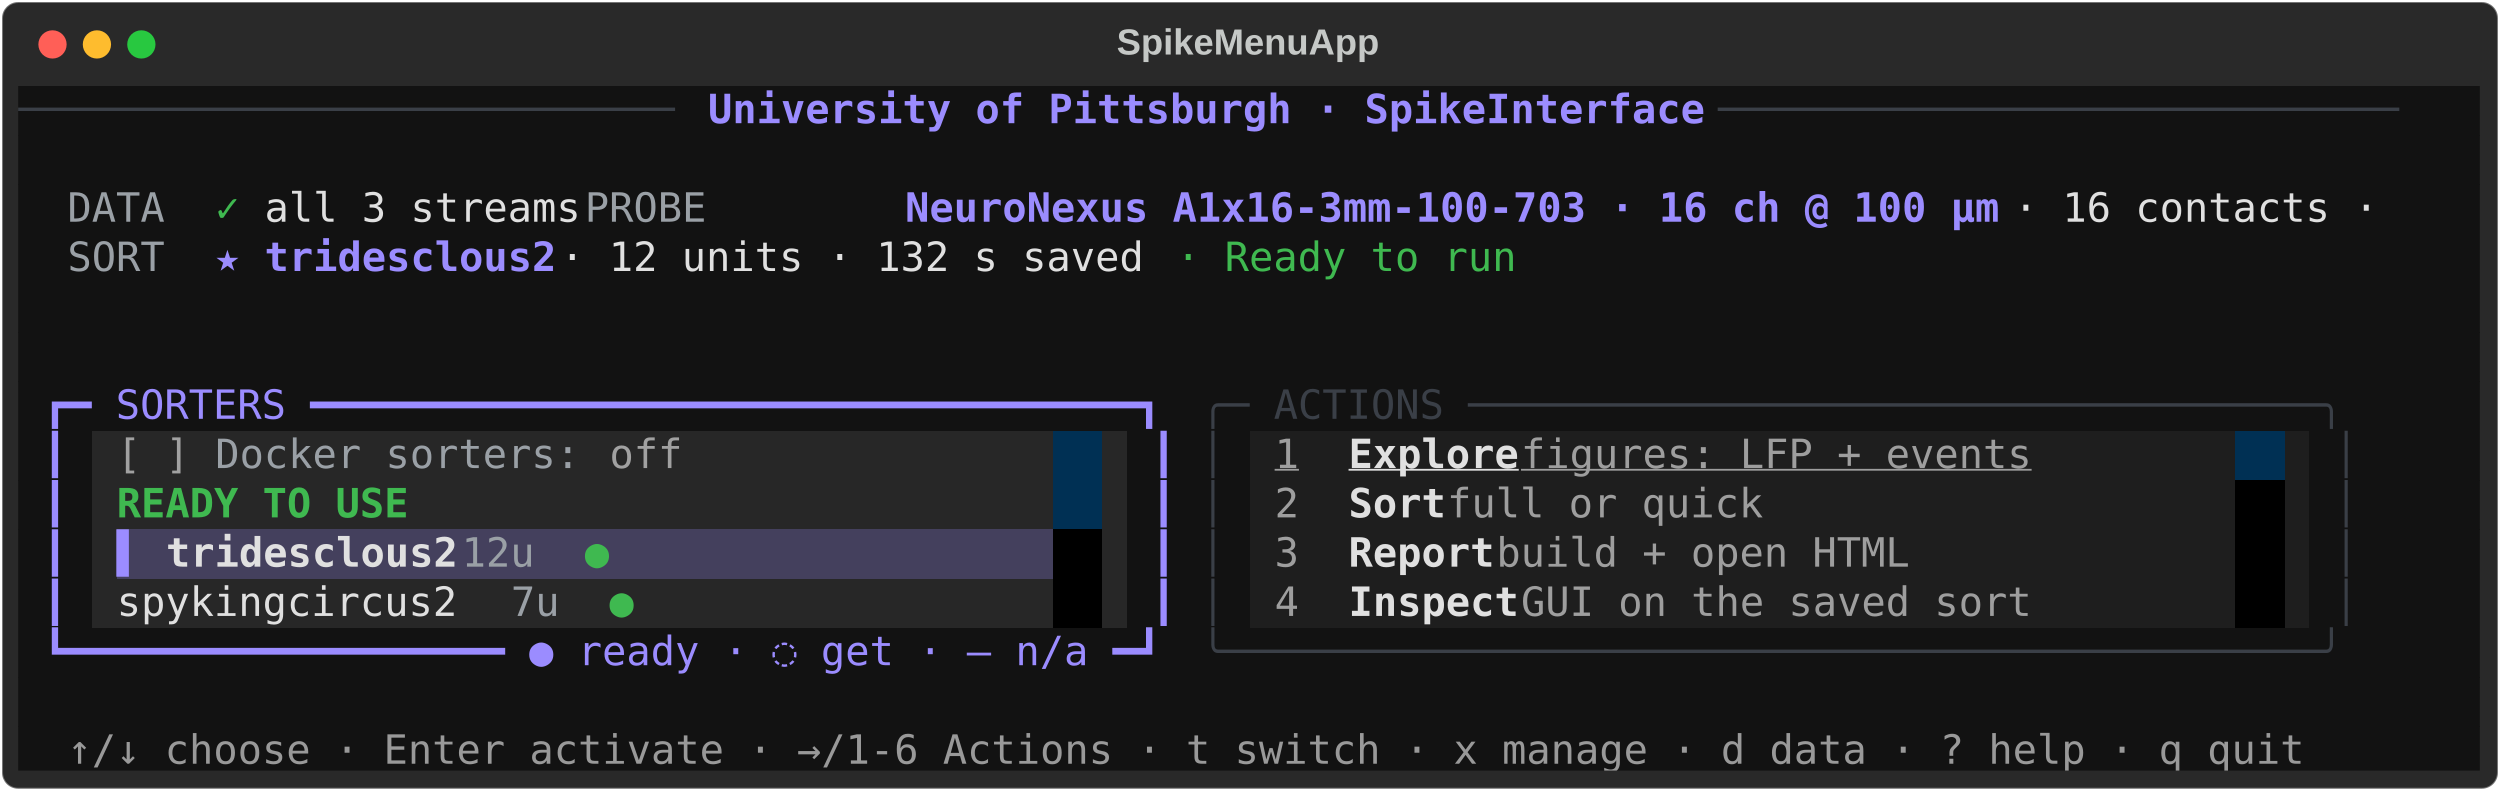
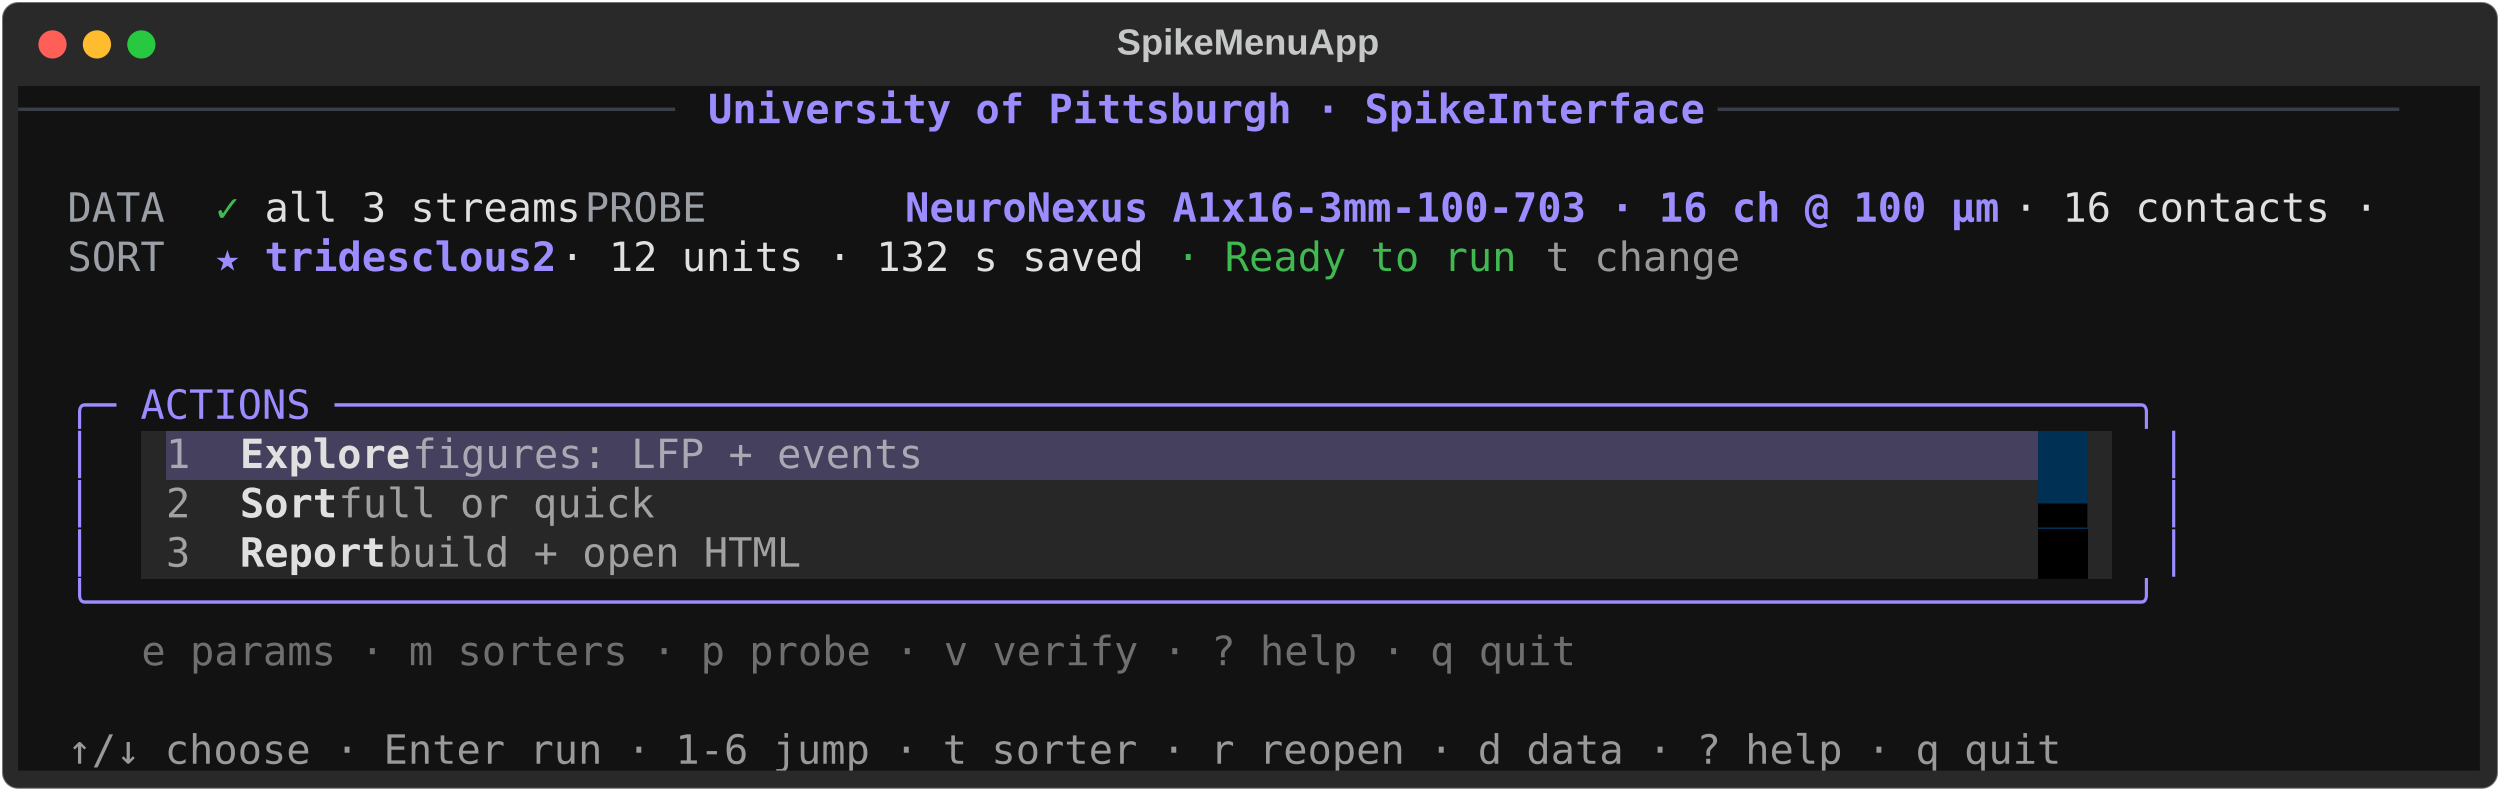
<svg xmlns="http://www.w3.org/2000/svg" class="rich-terminal" viewBox="0 0 1238 391.6">
  <style>

    @font-face {
        font-family: "Fira Code";
        src: local("FiraCode-Regular"),
                url("https://cdnjs.cloudflare.com/ajax/libs/firacode/6.2.0/woff2/FiraCode-Regular.woff2") format("woff2"),
                url("https://cdnjs.cloudflare.com/ajax/libs/firacode/6.2.0/woff/FiraCode-Regular.woff") format("woff");
        font-style: normal;
        font-weight: 400;
    }
    @font-face {
        font-family: "Fira Code";
        src: local("FiraCode-Bold"),
                url("https://cdnjs.cloudflare.com/ajax/libs/firacode/6.2.0/woff2/FiraCode-Bold.woff2") format("woff2"),
                url("https://cdnjs.cloudflare.com/ajax/libs/firacode/6.2.0/woff/FiraCode-Bold.woff") format("woff");
        font-style: bold;
        font-weight: 700;
    }

-     .terminal-794758806-matrix {
+     .terminal-117981023-matrix {
        font-family: Fira Code, monospace;
        font-size: 20px;
        line-height: 24.4px;
        font-variant-east-asian: full-width;
    }

-     .terminal-794758806-title {
+     .terminal-117981023-title {
        font-size: 18px;
        font-weight: bold;
        font-family: arial;
    }

-     .terminal-794758806-r1 { fill: #3a3f47 }
- .terminal-794758806-r2 { fill: #9b8cff;font-weight: bold }
- .terminal-794758806-r3 { fill: #e0e0e0 }
- .terminal-794758806-r4 { fill: #c5c8c6 }
- .terminal-794758806-r5 { fill: #9aa0a6 }
- .terminal-794758806-r6 { fill: #3fb950 }
- .terminal-794758806-r7 { fill: #9b8cff }
- .terminal-794758806-r8 { fill: #a1a1a1 }
- .terminal-794758806-r9 { fill: #272727 }
- .terminal-794758806-r10 { fill: #9e9e9e;text-decoration: underline; }
- .terminal-794758806-r11 { fill: #e0e0e0;font-weight: bold;text-decoration: underline; }
- .terminal-794758806-r12 { fill: #e0e0e0;text-decoration: underline; }
- .terminal-794758806-r13 { fill: #1e1e1e }
- .terminal-794758806-r14 { fill: #3fb950;font-weight: bold }
- .terminal-794758806-r15 { fill: #797979 }
- .terminal-794758806-r16 { fill: #9e9e9e }
- .terminal-794758806-r17 { fill: #e0e0e0;font-weight: bold }
- .terminal-794758806-r18 { fill: #999999 }
+     .terminal-117981023-r1 { fill: #3a3f47 }
+ .terminal-117981023-r2 { fill: #9b8cff;font-weight: bold }
+ .terminal-117981023-r3 { fill: #e0e0e0 }
+ .terminal-117981023-r4 { fill: #c5c8c6 }
+ .terminal-117981023-r5 { fill: #9aa0a6 }
+ .terminal-117981023-r6 { fill: #3fb950 }
+ .terminal-117981023-r7 { fill: #999999 }
+ .terminal-117981023-r8 { fill: #9b8cff }
+ .terminal-117981023-r9 { fill: #aaa9b3 }
+ .terminal-117981023-r10 { fill: #e0e0e0;font-weight: bold }
+ .terminal-117981023-r11 { fill: #272727 }
+ .terminal-117981023-r12 { fill: #a1a1a1 }
+ .terminal-117981023-r13 { fill: #000000 }
+ .terminal-117981023-r14 { fill: #6f6f6f }
    </style>
  <defs>
-     <clipPath id="terminal-794758806-clip-terminal">
+     <clipPath id="terminal-117981023-clip-terminal">
      <rect x="0" y="0" width="1219.0" height="340.6" />
    </clipPath>
-     <clipPath id="terminal-794758806-line-0">
+     <clipPath id="terminal-117981023-line-0">
      <rect x="0" y="1.5" width="1220" height="24.65" />
    </clipPath>
-     <clipPath id="terminal-794758806-line-1">
+     <clipPath id="terminal-117981023-line-1">
      <rect x="0" y="25.9" width="1220" height="24.65" />
    </clipPath>
-     <clipPath id="terminal-794758806-line-2">
+     <clipPath id="terminal-117981023-line-2">
      <rect x="0" y="50.3" width="1220" height="24.65" />
    </clipPath>
-     <clipPath id="terminal-794758806-line-3">
+     <clipPath id="terminal-117981023-line-3">
      <rect x="0" y="74.7" width="1220" height="24.65" />
    </clipPath>
-     <clipPath id="terminal-794758806-line-4">
+     <clipPath id="terminal-117981023-line-4">
      <rect x="0" y="99.1" width="1220" height="24.65" />
    </clipPath>
-     <clipPath id="terminal-794758806-line-5">
+     <clipPath id="terminal-117981023-line-5">
      <rect x="0" y="123.5" width="1220" height="24.65" />
    </clipPath>
-     <clipPath id="terminal-794758806-line-6">
+     <clipPath id="terminal-117981023-line-6">
      <rect x="0" y="147.9" width="1220" height="24.65" />
    </clipPath>
-     <clipPath id="terminal-794758806-line-7">
+     <clipPath id="terminal-117981023-line-7">
      <rect x="0" y="172.3" width="1220" height="24.65" />
    </clipPath>
-     <clipPath id="terminal-794758806-line-8">
+     <clipPath id="terminal-117981023-line-8">
      <rect x="0" y="196.7" width="1220" height="24.65" />
    </clipPath>
-     <clipPath id="terminal-794758806-line-9">
+     <clipPath id="terminal-117981023-line-9">
      <rect x="0" y="221.1" width="1220" height="24.65" />
    </clipPath>
-     <clipPath id="terminal-794758806-line-10">
+     <clipPath id="terminal-117981023-line-10">
      <rect x="0" y="245.5" width="1220" height="24.65" />
    </clipPath>
-     <clipPath id="terminal-794758806-line-11">
+     <clipPath id="terminal-117981023-line-11">
      <rect x="0" y="269.9" width="1220" height="24.65" />
    </clipPath>
-     <clipPath id="terminal-794758806-line-12">
+     <clipPath id="terminal-117981023-line-12">
      <rect x="0" y="294.3" width="1220" height="24.65" />
    </clipPath>
  </defs>
  <rect fill="#292929" stroke="rgba(255,255,255,0.35)" stroke-width="1" x="1" y="1" width="1236" height="389.6" rx="8" />
-   <text class="terminal-794758806-title" fill="#c5c8c6" text-anchor="middle" x="618" y="27">SpikeMenuApp</text>
+   <text class="terminal-117981023-title" fill="#c5c8c6" text-anchor="middle" x="618" y="27">SpikeMenuApp</text>
  <g transform="translate(26,22)">
    <circle cx="0" cy="0" r="7" fill="#ff5f57" />
    <circle cx="22" cy="0" r="7" fill="#febc2e" />
    <circle cx="44" cy="0" r="7" fill="#28c840" />
  </g>
-   <g transform="translate(9, 41)" clip-path="url(#terminal-794758806-clip-terminal)">
+   <g transform="translate(9, 41)" clip-path="url(#terminal-117981023-clip-terminal)">
    <rect fill="#121212" x="0" y="1.5" width="341.6" height="24.65" shape-rendering="crispEdges" />
    <rect fill="#121212" x="341.6" y="1.5" width="500.2" height="24.65" shape-rendering="crispEdges" />
    <rect fill="#121212" x="841.8" y="1.5" width="353.8" height="24.65" shape-rendering="crispEdges" />
    <rect fill="#121212" x="1195.6" y="1.5" width="24.4" height="24.65" shape-rendering="crispEdges" />
    <rect fill="#121212" x="0" y="25.9" width="1220" height="24.65" shape-rendering="crispEdges" />
    <rect fill="#121212" x="0" y="50.3" width="24.4" height="24.65" shape-rendering="crispEdges" />
    <rect fill="#121212" x="24.4" y="50.3" width="73.2" height="24.65" shape-rendering="crispEdges" />
    <rect fill="#121212" x="97.6" y="50.3" width="24.4" height="24.65" shape-rendering="crispEdges" />
    <rect fill="#121212" x="122" y="50.3" width="158.6" height="24.65" shape-rendering="crispEdges" />
    <rect fill="#121212" x="280.6" y="50.3" width="158.6" height="24.65" shape-rendering="crispEdges" />
    <rect fill="#121212" x="439.2" y="50.3" width="549" height="24.65" shape-rendering="crispEdges" />
    <rect fill="#121212" x="988.2" y="50.3" width="195.2" height="24.65" shape-rendering="crispEdges" />
    <rect fill="#121212" x="1183.4" y="50.3" width="36.6" height="24.65" shape-rendering="crispEdges" />
    <rect fill="#121212" x="0" y="74.7" width="24.4" height="24.65" shape-rendering="crispEdges" />
    <rect fill="#121212" x="24.4" y="74.7" width="73.2" height="24.65" shape-rendering="crispEdges" />
    <rect fill="#121212" x="97.6" y="74.7" width="24.4" height="24.65" shape-rendering="crispEdges" />
    <rect fill="#121212" x="122" y="74.7" width="146.4" height="24.65" shape-rendering="crispEdges" />
    <rect fill="#121212" x="268.4" y="74.7" width="305" height="24.65" shape-rendering="crispEdges" />
    <rect fill="#121212" x="573.4" y="74.7" width="183" height="24.65" shape-rendering="crispEdges" />
-     <rect fill="#121212" x="756.4" y="74.7" width="463.6" height="24.65" shape-rendering="crispEdges" />
+     <rect fill="#121212" x="756.4" y="74.7" width="134.2" height="24.65" shape-rendering="crispEdges" />
+     <rect fill="#121212" x="890.6" y="74.7" width="329.4" height="24.65" shape-rendering="crispEdges" />
    <rect fill="#121212" x="0" y="99.1" width="1220" height="24.65" shape-rendering="crispEdges" />
    <rect fill="#121212" x="0" y="123.5" width="1220" height="24.65" shape-rendering="crispEdges" />
-     <rect fill="#121212" x="0" y="147.9" width="12.2" height="24.65" shape-rendering="crispEdges" />
-     <rect fill="#121212" x="12.2" y="147.9" width="561.2" height="24.65" shape-rendering="crispEdges" />
-     <rect fill="#121212" x="573.4" y="147.9" width="12.2" height="24.65" shape-rendering="crispEdges" />
-     <rect fill="#121212" x="585.6" y="147.9" width="573.4" height="24.65" shape-rendering="crispEdges" />
-     <rect fill="#121212" x="1159" y="147.9" width="61" height="24.65" shape-rendering="crispEdges" />
-     <rect fill="#121212" x="0" y="172.3" width="12.2" height="24.65" shape-rendering="crispEdges" />
-     <rect fill="#121212" x="12.2" y="172.3" width="12.2" height="24.65" shape-rendering="crispEdges" />
+     <rect fill="#121212" x="0" y="147.9" width="24.4" height="24.65" shape-rendering="crispEdges" />
+     <rect fill="#121212" x="24.4" y="147.9" width="1049.2" height="24.65" shape-rendering="crispEdges" />
+     <rect fill="#121212" x="1073.6" y="147.9" width="146.4" height="24.65" shape-rendering="crispEdges" />
+     <rect fill="#121212" x="0" y="172.3" width="24.4" height="24.65" shape-rendering="crispEdges" />
    <rect fill="#121212" x="24.4" y="172.3" width="12.2" height="24.65" shape-rendering="crispEdges" />
-     <rect fill="#272727" x="36.6" y="172.3" width="12.2" height="24.65" shape-rendering="crispEdges" />
-     <rect fill="#272727" x="48.8" y="172.3" width="48.8" height="24.65" shape-rendering="crispEdges" />
-     <rect fill="#272727" x="97.6" y="172.3" width="195.2" height="24.65" shape-rendering="crispEdges" />
-     <rect fill="#272727" x="292.8" y="172.3" width="36.6" height="24.65" shape-rendering="crispEdges" />
-     <rect fill="#272727" x="329.4" y="172.3" width="183" height="24.65" shape-rendering="crispEdges" />
-     <rect fill="#003054" x="512.4" y="172.3" width="24.4" height="24.65" shape-rendering="crispEdges" />
-     <rect fill="#272727" x="536.8" y="172.3" width="12.2" height="24.65" shape-rendering="crispEdges" />
-     <rect fill="#121212" x="549" y="172.3" width="12.2" height="24.65" shape-rendering="crispEdges" />
-     <rect fill="#121212" x="561.2" y="172.3" width="12.2" height="24.65" shape-rendering="crispEdges" />
-     <rect fill="#121212" x="573.4" y="172.3" width="12.2" height="24.65" shape-rendering="crispEdges" />
-     <rect fill="#121212" x="585.6" y="172.3" width="12.2" height="24.65" shape-rendering="crispEdges" />
-     <rect fill="#121212" x="597.8" y="172.3" width="12.2" height="24.65" shape-rendering="crispEdges" />
-     <rect fill="#1e1e1e" x="610" y="172.3" width="12.2" height="24.65" shape-rendering="crispEdges" />
-     <rect fill="#1e1e1e" x="622.2" y="172.3" width="36.6" height="24.65" shape-rendering="crispEdges" />
-     <rect fill="#1e1e1e" x="658.8" y="172.3" width="85.4" height="24.65" shape-rendering="crispEdges" />
-     <rect fill="#1e1e1e" x="744.2" y="172.3" width="292.8" height="24.65" shape-rendering="crispEdges" />
-     <rect fill="#1e1e1e" x="1037" y="172.3" width="61" height="24.65" shape-rendering="crispEdges" />
-     <rect fill="#003054" x="1098" y="172.3" width="24.4" height="24.65" shape-rendering="crispEdges" />
-     <rect fill="#1e1e1e" x="1122.4" y="172.3" width="12.2" height="24.65" shape-rendering="crispEdges" />
-     <rect fill="#121212" x="1134.6" y="172.3" width="12.2" height="24.65" shape-rendering="crispEdges" />
-     <rect fill="#121212" x="1146.8" y="172.3" width="12.2" height="24.65" shape-rendering="crispEdges" />
-     <rect fill="#121212" x="1159" y="172.3" width="61" height="24.65" shape-rendering="crispEdges" />
-     <rect fill="#121212" x="0" y="196.7" width="12.2" height="24.65" shape-rendering="crispEdges" />
-     <rect fill="#121212" x="12.2" y="196.7" width="12.2" height="24.65" shape-rendering="crispEdges" />
+     <rect fill="#121212" x="36.6" y="172.3" width="24.4" height="24.65" shape-rendering="crispEdges" />
+     <rect fill="#272727" x="61" y="172.3" width="12.2" height="24.65" shape-rendering="crispEdges" />
+     <rect fill="#44405d" x="73.2" y="172.3" width="36.6" height="24.65" shape-rendering="crispEdges" />
+     <rect fill="#44405d" x="109.8" y="172.3" width="85.4" height="24.65" shape-rendering="crispEdges" />
+     <rect fill="#44405d" x="195.2" y="172.3" width="292.8" height="24.65" shape-rendering="crispEdges" />
+     <rect fill="#44405d" x="488" y="172.3" width="512.4" height="24.65" shape-rendering="crispEdges" />
+     <rect fill="#003054" x="1000.4" y="172.3" width="24.4" height="24.65" shape-rendering="crispEdges" />
+     <rect fill="#272727" x="1024.8" y="172.3" width="12.2" height="24.65" shape-rendering="crispEdges" />
+     <rect fill="#121212" x="1037" y="172.3" width="24.4" height="24.65" shape-rendering="crispEdges" />
+     <rect fill="#121212" x="1061.4" y="172.3" width="12.2" height="24.65" shape-rendering="crispEdges" />
+     <rect fill="#121212" x="1073.6" y="172.3" width="146.4" height="24.65" shape-rendering="crispEdges" />
+     <rect fill="#121212" x="0" y="196.7" width="24.4" height="24.65" shape-rendering="crispEdges" />
    <rect fill="#121212" x="24.4" y="196.7" width="12.2" height="24.65" shape-rendering="crispEdges" />
-     <rect fill="#272727" x="36.6" y="196.7" width="12.2" height="24.65" shape-rendering="crispEdges" />
-     <rect fill="#272727" x="48.8" y="196.7" width="146.4" height="24.65" shape-rendering="crispEdges" />
-     <rect fill="#272727" x="195.2" y="196.7" width="317.2" height="24.65" shape-rendering="crispEdges" />
-     <rect fill="#003054" x="512.4" y="196.7" width="24.4" height="24.65" shape-rendering="crispEdges" />
-     <rect fill="#272727" x="536.8" y="196.7" width="12.2" height="24.65" shape-rendering="crispEdges" />
-     <rect fill="#121212" x="549" y="196.7" width="12.2" height="24.65" shape-rendering="crispEdges" />
-     <rect fill="#121212" x="561.2" y="196.7" width="12.2" height="24.65" shape-rendering="crispEdges" />
-     <rect fill="#121212" x="573.4" y="196.7" width="12.2" height="24.65" shape-rendering="crispEdges" />
-     <rect fill="#121212" x="585.6" y="196.7" width="12.2" height="24.65" shape-rendering="crispEdges" />
-     <rect fill="#121212" x="597.8" y="196.7" width="12.2" height="24.65" shape-rendering="crispEdges" />
-     <rect fill="#1e1e1e" x="610" y="196.7" width="12.2" height="24.65" shape-rendering="crispEdges" />
-     <rect fill="#1e1e1e" x="622.2" y="196.7" width="36.6" height="24.65" shape-rendering="crispEdges" />
-     <rect fill="#1e1e1e" x="658.8" y="196.7" width="48.8" height="24.65" shape-rendering="crispEdges" />
-     <rect fill="#1e1e1e" x="707.6" y="196.7" width="195.2" height="24.65" shape-rendering="crispEdges" />
-     <rect fill="#1e1e1e" x="902.8" y="196.7" width="195.2" height="24.65" shape-rendering="crispEdges" />
-     <rect fill="#000000" x="1098" y="196.7" width="24.4" height="24.65" shape-rendering="crispEdges" />
-     <rect fill="#1e1e1e" x="1122.4" y="196.7" width="12.2" height="24.65" shape-rendering="crispEdges" />
-     <rect fill="#121212" x="1134.6" y="196.7" width="12.2" height="24.65" shape-rendering="crispEdges" />
-     <rect fill="#121212" x="1146.8" y="196.7" width="12.2" height="24.65" shape-rendering="crispEdges" />
-     <rect fill="#121212" x="1159" y="196.7" width="61" height="24.65" shape-rendering="crispEdges" />
-     <rect fill="#121212" x="0" y="221.1" width="12.2" height="24.65" shape-rendering="crispEdges" />
-     <rect fill="#121212" x="12.2" y="221.1" width="12.2" height="24.65" shape-rendering="crispEdges" />
+     <rect fill="#121212" x="36.6" y="196.7" width="24.4" height="24.65" shape-rendering="crispEdges" />
+     <rect fill="#272727" x="61" y="196.7" width="12.2" height="24.65" shape-rendering="crispEdges" />
+     <rect fill="#272727" x="73.2" y="196.7" width="36.6" height="24.65" shape-rendering="crispEdges" />
+     <rect fill="#272727" x="109.8" y="196.7" width="48.8" height="24.65" shape-rendering="crispEdges" />
+     <rect fill="#272727" x="158.6" y="196.7" width="195.2" height="24.65" shape-rendering="crispEdges" />
+     <rect fill="#272727" x="353.8" y="196.7" width="646.6" height="24.65" shape-rendering="crispEdges" />
+     <rect fill="#003054" x="1000.4" y="196.7" width="24.4" height="24.65" shape-rendering="crispEdges" />
+     <rect fill="#272727" x="1024.8" y="196.7" width="12.2" height="24.65" shape-rendering="crispEdges" />
+     <rect fill="#121212" x="1037" y="196.7" width="24.4" height="24.65" shape-rendering="crispEdges" />
+     <rect fill="#121212" x="1061.4" y="196.7" width="12.2" height="24.65" shape-rendering="crispEdges" />
+     <rect fill="#121212" x="1073.6" y="196.7" width="146.4" height="24.65" shape-rendering="crispEdges" />
+     <rect fill="#121212" x="0" y="221.1" width="24.4" height="24.65" shape-rendering="crispEdges" />
    <rect fill="#121212" x="24.4" y="221.1" width="12.2" height="24.65" shape-rendering="crispEdges" />
-     <rect fill="#272727" x="36.6" y="221.1" width="12.2" height="24.65" shape-rendering="crispEdges" />
-     <rect fill="#44405d" x="48.8" y="221.1" width="24.4" height="24.65" shape-rendering="crispEdges" />
-     <rect fill="#44405d" x="73.2" y="221.1" width="146.4" height="24.65" shape-rendering="crispEdges" />
-     <rect fill="#44405d" x="219.6" y="221.1" width="61" height="24.65" shape-rendering="crispEdges" />
-     <rect fill="#44405d" x="280.6" y="221.1" width="36.6" height="24.65" shape-rendering="crispEdges" />
-     <rect fill="#44405d" x="317.2" y="221.1" width="195.2" height="24.65" shape-rendering="crispEdges" />
-     <rect fill="#000000" x="512.4" y="221.1" width="24.4" height="24.65" shape-rendering="crispEdges" />
-     <rect fill="#272727" x="536.8" y="221.1" width="12.2" height="24.65" shape-rendering="crispEdges" />
-     <rect fill="#121212" x="549" y="221.1" width="12.2" height="24.65" shape-rendering="crispEdges" />
-     <rect fill="#121212" x="561.2" y="221.1" width="12.2" height="24.65" shape-rendering="crispEdges" />
-     <rect fill="#121212" x="573.4" y="221.1" width="12.2" height="24.65" shape-rendering="crispEdges" />
-     <rect fill="#121212" x="585.6" y="221.1" width="12.2" height="24.65" shape-rendering="crispEdges" />
-     <rect fill="#121212" x="597.8" y="221.1" width="12.2" height="24.65" shape-rendering="crispEdges" />
-     <rect fill="#1e1e1e" x="610" y="221.1" width="12.2" height="24.65" shape-rendering="crispEdges" />
-     <rect fill="#1e1e1e" x="622.2" y="221.1" width="36.6" height="24.65" shape-rendering="crispEdges" />
-     <rect fill="#1e1e1e" x="658.8" y="221.1" width="73.2" height="24.65" shape-rendering="crispEdges" />
-     <rect fill="#1e1e1e" x="732" y="221.1" width="244" height="24.65" shape-rendering="crispEdges" />
-     <rect fill="#1e1e1e" x="976" y="221.1" width="122" height="24.65" shape-rendering="crispEdges" />
-     <rect fill="#000000" x="1098" y="221.1" width="24.4" height="24.65" shape-rendering="crispEdges" />
-     <rect fill="#1e1e1e" x="1122.4" y="221.1" width="12.2" height="24.65" shape-rendering="crispEdges" />
-     <rect fill="#121212" x="1134.6" y="221.1" width="12.2" height="24.65" shape-rendering="crispEdges" />
-     <rect fill="#121212" x="1146.8" y="221.1" width="12.2" height="24.65" shape-rendering="crispEdges" />
-     <rect fill="#121212" x="1159" y="221.1" width="61" height="24.65" shape-rendering="crispEdges" />
-     <rect fill="#121212" x="0" y="245.5" width="12.2" height="24.65" shape-rendering="crispEdges" />
-     <rect fill="#121212" x="12.2" y="245.5" width="12.2" height="24.65" shape-rendering="crispEdges" />
-     <rect fill="#121212" x="24.4" y="245.5" width="12.2" height="24.65" shape-rendering="crispEdges" />
-     <rect fill="#272727" x="36.6" y="245.5" width="12.2" height="24.65" shape-rendering="crispEdges" />
-     <rect fill="#272727" x="48.8" y="245.5" width="195.2" height="24.65" shape-rendering="crispEdges" />
-     <rect fill="#272727" x="244" y="245.5" width="48.8" height="24.65" shape-rendering="crispEdges" />
-     <rect fill="#272727" x="292.8" y="245.5" width="36.6" height="24.65" shape-rendering="crispEdges" />
-     <rect fill="#272727" x="329.4" y="245.5" width="183" height="24.65" shape-rendering="crispEdges" />
-     <rect fill="#000000" x="512.4" y="245.5" width="24.4" height="24.65" shape-rendering="crispEdges" />
-     <rect fill="#272727" x="536.8" y="245.5" width="12.2" height="24.65" shape-rendering="crispEdges" />
-     <rect fill="#121212" x="549" y="245.5" width="12.2" height="24.65" shape-rendering="crispEdges" />
-     <rect fill="#121212" x="561.2" y="245.5" width="12.2" height="24.65" shape-rendering="crispEdges" />
-     <rect fill="#121212" x="573.4" y="245.5" width="12.2" height="24.65" shape-rendering="crispEdges" />
-     <rect fill="#121212" x="585.6" y="245.5" width="12.2" height="24.65" shape-rendering="crispEdges" />
-     <rect fill="#121212" x="597.8" y="245.5" width="12.2" height="24.65" shape-rendering="crispEdges" />
-     <rect fill="#1e1e1e" x="610" y="245.5" width="12.2" height="24.65" shape-rendering="crispEdges" />
-     <rect fill="#1e1e1e" x="622.2" y="245.5" width="36.6" height="24.65" shape-rendering="crispEdges" />
-     <rect fill="#1e1e1e" x="658.8" y="245.5" width="85.4" height="24.65" shape-rendering="crispEdges" />
-     <rect fill="#1e1e1e" x="744.2" y="245.5" width="292.8" height="24.65" shape-rendering="crispEdges" />
-     <rect fill="#1e1e1e" x="1037" y="245.5" width="61" height="24.65" shape-rendering="crispEdges" />
-     <rect fill="#000000" x="1098" y="245.5" width="24.4" height="24.65" shape-rendering="crispEdges" />
-     <rect fill="#1e1e1e" x="1122.4" y="245.5" width="12.2" height="24.65" shape-rendering="crispEdges" />
-     <rect fill="#121212" x="1134.6" y="245.5" width="12.2" height="24.65" shape-rendering="crispEdges" />
-     <rect fill="#121212" x="1146.8" y="245.5" width="12.2" height="24.65" shape-rendering="crispEdges" />
-     <rect fill="#121212" x="1159" y="245.5" width="61" height="24.65" shape-rendering="crispEdges" />
-     <rect fill="#121212" x="0" y="269.9" width="12.2" height="24.65" shape-rendering="crispEdges" />
-     <rect fill="#121212" x="12.2" y="269.9" width="561.2" height="24.65" shape-rendering="crispEdges" />
-     <rect fill="#121212" x="573.4" y="269.9" width="12.2" height="24.65" shape-rendering="crispEdges" />
-     <rect fill="#121212" x="585.6" y="269.9" width="573.4" height="24.65" shape-rendering="crispEdges" />
-     <rect fill="#121212" x="1159" y="269.9" width="61" height="24.65" shape-rendering="crispEdges" />
+     <rect fill="#121212" x="36.6" y="221.1" width="24.4" height="24.65" shape-rendering="crispEdges" />
+     <rect fill="#272727" x="61" y="221.1" width="12.2" height="24.65" shape-rendering="crispEdges" />
+     <rect fill="#272727" x="73.2" y="221.1" width="36.6" height="24.65" shape-rendering="crispEdges" />
+     <rect fill="#272727" x="109.8" y="221.1" width="73.2" height="24.65" shape-rendering="crispEdges" />
+     <rect fill="#272727" x="183" y="221.1" width="244" height="24.65" shape-rendering="crispEdges" />
+     <rect fill="#272727" x="427" y="221.1" width="573.4" height="24.65" shape-rendering="crispEdges" />
+     <rect fill="#000000" x="1000.4" y="221.1" width="24.4" height="24.65" shape-rendering="crispEdges" />
+     <rect fill="#272727" x="1024.8" y="221.1" width="12.2" height="24.65" shape-rendering="crispEdges" />
+     <rect fill="#121212" x="1037" y="221.1" width="24.4" height="24.65" shape-rendering="crispEdges" />
+     <rect fill="#121212" x="1061.4" y="221.1" width="12.2" height="24.65" shape-rendering="crispEdges" />
+     <rect fill="#121212" x="1073.6" y="221.1" width="146.4" height="24.65" shape-rendering="crispEdges" />
+     <rect fill="#121212" x="0" y="245.5" width="24.4" height="24.65" shape-rendering="crispEdges" />
+     <rect fill="#121212" x="24.4" y="245.5" width="1049.2" height="24.65" shape-rendering="crispEdges" />
+     <rect fill="#121212" x="1073.6" y="245.5" width="146.4" height="24.65" shape-rendering="crispEdges" />
+     <rect fill="#121212" x="0" y="269.9" width="61" height="24.65" shape-rendering="crispEdges" />
+     <rect fill="#121212" x="61" y="269.9" width="719.8" height="24.65" shape-rendering="crispEdges" />
+     <rect fill="#121212" x="780.8" y="269.9" width="439.2" height="24.65" shape-rendering="crispEdges" />
    <rect fill="#121212" x="0" y="294.3" width="24.4" height="24.65" shape-rendering="crispEdges" />
    <rect fill="#121212" x="24.4" y="294.3" width="0" height="24.65" shape-rendering="crispEdges" />
    <rect fill="#121212" x="24.4" y="294.3" width="1195.6" height="24.65" shape-rendering="crispEdges" />
    <rect fill="#121212" x="0" y="318.7" width="24.4" height="24.65" shape-rendering="crispEdges" />
-     <rect fill="#121212" x="24.4" y="318.7" width="1122.4" height="24.65" shape-rendering="crispEdges" />
-     <rect fill="#121212" x="1146.8" y="318.7" width="73.2" height="24.65" shape-rendering="crispEdges" />
-     <g class="terminal-794758806-matrix">
-       <text class="terminal-794758806-r1" x="0" y="20" textLength="341.6" clip-path="url(#terminal-794758806-line-0)">─────────────────────────── </text>
-       <text class="terminal-794758806-r2" x="341.6" y="20" textLength="500.2" clip-path="url(#terminal-794758806-line-0)">University of Pittsburgh · SpikeInterface</text>
-       <text class="terminal-794758806-r1" x="841.8" y="20" textLength="353.8" clip-path="url(#terminal-794758806-line-0)"> ────────────────────────────</text>
-       <text class="terminal-794758806-r4" x="1220" y="20" textLength="12.2" clip-path="url(#terminal-794758806-line-0)">
- </text>
-       <text class="terminal-794758806-r4" x="1220" y="44.4" textLength="12.2" clip-path="url(#terminal-794758806-line-1)">
- </text>
-       <text class="terminal-794758806-r5" x="24.4" y="68.8" textLength="73.2" clip-path="url(#terminal-794758806-line-2)">DATA  </text>
-       <text class="terminal-794758806-r6" x="97.6" y="68.8" textLength="24.4" clip-path="url(#terminal-794758806-line-2)">✓ </text>
-       <text class="terminal-794758806-r3" x="122" y="68.8" textLength="158.6" clip-path="url(#terminal-794758806-line-2)">all 3 streams</text>
-       <text class="terminal-794758806-r5" x="280.6" y="68.8" textLength="158.6" clip-path="url(#terminal-794758806-line-2)">      PROBE  </text>
-       <text class="terminal-794758806-r2" x="439.2" y="68.8" textLength="549" clip-path="url(#terminal-794758806-line-2)">NeuroNexus A1x16-3mm-100-703 · 16 ch @ 100 µm</text>
-       <text class="terminal-794758806-r3" x="988.2" y="68.8" textLength="195.2" clip-path="url(#terminal-794758806-line-2)"> · 16 contacts ·</text>
-       <text class="terminal-794758806-r4" x="1220" y="68.8" textLength="12.2" clip-path="url(#terminal-794758806-line-2)">
- </text>
-       <text class="terminal-794758806-r5" x="24.4" y="93.2" textLength="73.2" clip-path="url(#terminal-794758806-line-3)">SORT  </text>
-       <text class="terminal-794758806-r2" x="97.6" y="93.2" textLength="24.4" clip-path="url(#terminal-794758806-line-3)">★ </text>
-       <text class="terminal-794758806-r2" x="122" y="93.2" textLength="146.4" clip-path="url(#terminal-794758806-line-3)">tridesclous2</text>
-       <text class="terminal-794758806-r3" x="268.4" y="93.2" textLength="305" clip-path="url(#terminal-794758806-line-3)"> · 12 units · 132 s saved</text>
-       <text class="terminal-794758806-r6" x="573.4" y="93.2" textLength="183" clip-path="url(#terminal-794758806-line-3)"> · Ready to run</text>
-       <text class="terminal-794758806-r4" x="1220" y="93.2" textLength="12.2" clip-path="url(#terminal-794758806-line-3)">
- </text>
-       <text class="terminal-794758806-r4" x="1220" y="117.6" textLength="12.2" clip-path="url(#terminal-794758806-line-4)">
- </text>
-       <text class="terminal-794758806-r4" x="1220" y="142" textLength="12.2" clip-path="url(#terminal-794758806-line-5)">
- </text>
-       <text class="terminal-794758806-r7" x="12.2" y="166.4" textLength="561.2" clip-path="url(#terminal-794758806-line-6)">┏━ SORTERS ━━━━━━━━━━━━━━━━━━━━━━━━━━━━━━━━━━┓</text>
-       <text class="terminal-794758806-r1" x="585.6" y="166.4" textLength="573.4" clip-path="url(#terminal-794758806-line-6)">╭─ ACTIONS ───────────────────────────────────╮</text>
-       <text class="terminal-794758806-r4" x="1220" y="166.4" textLength="12.2" clip-path="url(#terminal-794758806-line-6)">
- </text>
-       <text class="terminal-794758806-r7" x="12.2" y="190.8" textLength="12.2" clip-path="url(#terminal-794758806-line-7)">┃</text>
-       <text class="terminal-794758806-r8" x="48.8" y="190.8" textLength="48.8" clip-path="url(#terminal-794758806-line-7)">[ ] </text>
-       <text class="terminal-794758806-r5" x="97.6" y="190.8" textLength="195.2" clip-path="url(#terminal-794758806-line-7)">Docker sorters: </text>
-       <text class="terminal-794758806-r8" x="292.8" y="190.8" textLength="36.6" clip-path="url(#terminal-794758806-line-7)">off</text>
-       <text class="terminal-794758806-r7" x="561.2" y="190.8" textLength="12.2" clip-path="url(#terminal-794758806-line-7)">┃</text>
-       <text class="terminal-794758806-r1" x="585.6" y="190.8" textLength="12.2" clip-path="url(#terminal-794758806-line-7)">│</text>
-       <text class="terminal-794758806-r10" x="622.2" y="190.8" textLength="36.6" clip-path="url(#terminal-794758806-line-7)">1  </text>
-       <text class="terminal-794758806-r11" x="658.8" y="190.8" textLength="85.4" clip-path="url(#terminal-794758806-line-7)">Explore</text>
-       <text class="terminal-794758806-r10" x="744.2" y="190.8" textLength="292.8" clip-path="url(#terminal-794758806-line-7)">   figures: LFP + events</text>
-       <text class="terminal-794758806-r1" x="1146.8" y="190.8" textLength="12.2" clip-path="url(#terminal-794758806-line-7)">│</text>
-       <text class="terminal-794758806-r4" x="1220" y="190.8" textLength="12.2" clip-path="url(#terminal-794758806-line-7)">
- </text>
-       <text class="terminal-794758806-r7" x="12.2" y="215.2" textLength="12.2" clip-path="url(#terminal-794758806-line-8)">┃</text>
-       <text class="terminal-794758806-r14" x="48.8" y="215.2" textLength="146.4" clip-path="url(#terminal-794758806-line-8)">READY TO USE</text>
-       <text class="terminal-794758806-r7" x="561.2" y="215.2" textLength="12.2" clip-path="url(#terminal-794758806-line-8)">┃</text>
-       <text class="terminal-794758806-r1" x="585.6" y="215.2" textLength="12.2" clip-path="url(#terminal-794758806-line-8)">│</text>
-       <text class="terminal-794758806-r16" x="622.2" y="215.2" textLength="36.6" clip-path="url(#terminal-794758806-line-8)">2  </text>
-       <text class="terminal-794758806-r17" x="658.8" y="215.2" textLength="48.8" clip-path="url(#terminal-794758806-line-8)">Sort</text>
-       <text class="terminal-794758806-r16" x="707.6" y="215.2" textLength="195.2" clip-path="url(#terminal-794758806-line-8)">   full or quick</text>
-       <text class="terminal-794758806-r1" x="1146.8" y="215.2" textLength="12.2" clip-path="url(#terminal-794758806-line-8)">│</text>
-       <text class="terminal-794758806-r4" x="1220" y="215.2" textLength="12.2" clip-path="url(#terminal-794758806-line-8)">
- </text>
-       <text class="terminal-794758806-r7" x="12.2" y="239.6" textLength="12.2" clip-path="url(#terminal-794758806-line-9)">┃</text>
-       <text class="terminal-794758806-r7" x="48.8" y="239.6" textLength="24.4" clip-path="url(#terminal-794758806-line-9)">▌ </text>
-       <text class="terminal-794758806-r17" x="73.2" y="239.6" textLength="146.4" clip-path="url(#terminal-794758806-line-9)">tridesclous2</text>
-       <text class="terminal-794758806-r5" x="219.6" y="239.6" textLength="61" clip-path="url(#terminal-794758806-line-9)">  12u</text>
-       <text class="terminal-794758806-r6" x="280.6" y="239.6" textLength="36.6" clip-path="url(#terminal-794758806-line-9)">  ●</text>
-       <text class="terminal-794758806-r7" x="561.2" y="239.6" textLength="12.2" clip-path="url(#terminal-794758806-line-9)">┃</text>
-       <text class="terminal-794758806-r1" x="585.6" y="239.6" textLength="12.2" clip-path="url(#terminal-794758806-line-9)">│</text>
-       <text class="terminal-794758806-r16" x="622.2" y="239.6" textLength="36.6" clip-path="url(#terminal-794758806-line-9)">3  </text>
-       <text class="terminal-794758806-r17" x="658.8" y="239.6" textLength="73.2" clip-path="url(#terminal-794758806-line-9)">Report</text>
-       <text class="terminal-794758806-r16" x="732" y="239.6" textLength="244" clip-path="url(#terminal-794758806-line-9)">   build + open HTML</text>
-       <text class="terminal-794758806-r1" x="1146.8" y="239.6" textLength="12.2" clip-path="url(#terminal-794758806-line-9)">│</text>
-       <text class="terminal-794758806-r4" x="1220" y="239.6" textLength="12.2" clip-path="url(#terminal-794758806-line-9)">
- </text>
-       <text class="terminal-794758806-r7" x="12.2" y="264" textLength="12.2" clip-path="url(#terminal-794758806-line-10)">┃</text>
-       <text class="terminal-794758806-r3" x="48.8" y="264" textLength="195.2" clip-path="url(#terminal-794758806-line-10)">  spykingcircus2</text>
-       <text class="terminal-794758806-r5" x="244" y="264" textLength="48.8" clip-path="url(#terminal-794758806-line-10)">  7u</text>
-       <text class="terminal-794758806-r6" x="292.8" y="264" textLength="36.6" clip-path="url(#terminal-794758806-line-10)">  ●</text>
-       <text class="terminal-794758806-r7" x="561.2" y="264" textLength="12.2" clip-path="url(#terminal-794758806-line-10)">┃</text>
-       <text class="terminal-794758806-r1" x="585.6" y="264" textLength="12.2" clip-path="url(#terminal-794758806-line-10)">│</text>
-       <text class="terminal-794758806-r16" x="622.2" y="264" textLength="36.6" clip-path="url(#terminal-794758806-line-10)">4  </text>
-       <text class="terminal-794758806-r17" x="658.8" y="264" textLength="85.4" clip-path="url(#terminal-794758806-line-10)">Inspect</text>
-       <text class="terminal-794758806-r16" x="744.2" y="264" textLength="292.8" clip-path="url(#terminal-794758806-line-10)">   GUI on the saved sort</text>
-       <text class="terminal-794758806-r1" x="1146.8" y="264" textLength="12.2" clip-path="url(#terminal-794758806-line-10)">│</text>
-       <text class="terminal-794758806-r4" x="1220" y="264" textLength="12.2" clip-path="url(#terminal-794758806-line-10)">
- </text>
-       <text class="terminal-794758806-r7" x="12.2" y="288.4" textLength="561.2" clip-path="url(#terminal-794758806-line-11)">┗━━━━━━━━━━━━━━━━━━ ● ready · ◌ get · – n/a ━┛</text>
-       <text class="terminal-794758806-r1" x="585.6" y="288.4" textLength="573.4" clip-path="url(#terminal-794758806-line-11)">╰─────────────────────────────────────────────╯</text>
-       <text class="terminal-794758806-r4" x="1220" y="288.4" textLength="12.2" clip-path="url(#terminal-794758806-line-11)">
- </text>
-       <text class="terminal-794758806-r4" x="1220" y="312.8" textLength="12.2" clip-path="url(#terminal-794758806-line-12)">
- </text>
-       <text class="terminal-794758806-r18" x="24.4" y="337.2" textLength="1122.4" clip-path="url(#terminal-794758806-line-13)">↑/↓ choose · Enter activate · →/1-6 Actions · t switch · x manage · d data · ? help · q quit</text>
+     <rect fill="#121212" x="24.4" y="318.7" width="1000.4" height="24.65" shape-rendering="crispEdges" />
+     <rect fill="#121212" x="1024.8" y="318.7" width="195.2" height="24.65" shape-rendering="crispEdges" />
+     <g class="terminal-117981023-matrix">
+       <text class="terminal-117981023-r1" x="0" y="20" textLength="341.6" clip-path="url(#terminal-117981023-line-0)">─────────────────────────── </text>
+       <text class="terminal-117981023-r2" x="341.6" y="20" textLength="500.2" clip-path="url(#terminal-117981023-line-0)">University of Pittsburgh · SpikeInterface</text>
+       <text class="terminal-117981023-r1" x="841.8" y="20" textLength="353.8" clip-path="url(#terminal-117981023-line-0)"> ────────────────────────────</text>
+       <text class="terminal-117981023-r4" x="1220" y="20" textLength="12.2" clip-path="url(#terminal-117981023-line-0)">
+ </text>
+       <text class="terminal-117981023-r4" x="1220" y="44.4" textLength="12.2" clip-path="url(#terminal-117981023-line-1)">
+ </text>
+       <text class="terminal-117981023-r5" x="24.4" y="68.8" textLength="73.2" clip-path="url(#terminal-117981023-line-2)">DATA  </text>
+       <text class="terminal-117981023-r6" x="97.6" y="68.8" textLength="24.4" clip-path="url(#terminal-117981023-line-2)">✓ </text>
+       <text class="terminal-117981023-r3" x="122" y="68.8" textLength="158.6" clip-path="url(#terminal-117981023-line-2)">all 3 streams</text>
+       <text class="terminal-117981023-r5" x="280.6" y="68.8" textLength="158.6" clip-path="url(#terminal-117981023-line-2)">      PROBE  </text>
+       <text class="terminal-117981023-r2" x="439.2" y="68.8" textLength="549" clip-path="url(#terminal-117981023-line-2)">NeuroNexus A1x16-3mm-100-703 · 16 ch @ 100 µm</text>
+       <text class="terminal-117981023-r3" x="988.2" y="68.8" textLength="195.2" clip-path="url(#terminal-117981023-line-2)"> · 16 contacts ·</text>
+       <text class="terminal-117981023-r4" x="1220" y="68.8" textLength="12.2" clip-path="url(#terminal-117981023-line-2)">
+ </text>
+       <text class="terminal-117981023-r5" x="24.4" y="93.2" textLength="73.2" clip-path="url(#terminal-117981023-line-3)">SORT  </text>
+       <text class="terminal-117981023-r2" x="97.6" y="93.2" textLength="24.4" clip-path="url(#terminal-117981023-line-3)">★ </text>
+       <text class="terminal-117981023-r2" x="122" y="93.2" textLength="146.4" clip-path="url(#terminal-117981023-line-3)">tridesclous2</text>
+       <text class="terminal-117981023-r3" x="268.4" y="93.2" textLength="305" clip-path="url(#terminal-117981023-line-3)"> · 12 units · 132 s saved</text>
+       <text class="terminal-117981023-r6" x="573.4" y="93.2" textLength="183" clip-path="url(#terminal-117981023-line-3)"> · Ready to run</text>
+       <text class="terminal-117981023-r7" x="756.4" y="93.2" textLength="134.2" clip-path="url(#terminal-117981023-line-3)">   t change</text>
+       <text class="terminal-117981023-r4" x="1220" y="93.2" textLength="12.2" clip-path="url(#terminal-117981023-line-3)">
+ </text>
+       <text class="terminal-117981023-r4" x="1220" y="117.6" textLength="12.2" clip-path="url(#terminal-117981023-line-4)">
+ </text>
+       <text class="terminal-117981023-r4" x="1220" y="142" textLength="12.2" clip-path="url(#terminal-117981023-line-5)">
+ </text>
+       <text class="terminal-117981023-r8" x="24.4" y="166.4" textLength="1049.2" clip-path="url(#terminal-117981023-line-6)">╭─ ACTIONS ──────────────────────────────────────────────────────────────────────────╮</text>
+       <text class="terminal-117981023-r4" x="1220" y="166.4" textLength="12.2" clip-path="url(#terminal-117981023-line-6)">
+ </text>
+       <text class="terminal-117981023-r8" x="24.4" y="190.8" textLength="12.2" clip-path="url(#terminal-117981023-line-7)">│</text>
+       <text class="terminal-117981023-r9" x="73.2" y="190.8" textLength="36.6" clip-path="url(#terminal-117981023-line-7)">1  </text>
+       <text class="terminal-117981023-r10" x="109.8" y="190.8" textLength="85.4" clip-path="url(#terminal-117981023-line-7)">Explore</text>
+       <text class="terminal-117981023-r9" x="195.2" y="190.8" textLength="292.8" clip-path="url(#terminal-117981023-line-7)">   figures: LFP + events</text>
+       <text class="terminal-117981023-r8" x="1061.4" y="190.8" textLength="12.2" clip-path="url(#terminal-117981023-line-7)">│</text>
+       <text class="terminal-117981023-r4" x="1220" y="190.8" textLength="12.2" clip-path="url(#terminal-117981023-line-7)">
+ </text>
+       <text class="terminal-117981023-r8" x="24.4" y="215.2" textLength="12.2" clip-path="url(#terminal-117981023-line-8)">│</text>
+       <text class="terminal-117981023-r12" x="73.2" y="215.2" textLength="36.6" clip-path="url(#terminal-117981023-line-8)">2  </text>
+       <text class="terminal-117981023-r10" x="109.8" y="215.2" textLength="48.8" clip-path="url(#terminal-117981023-line-8)">Sort</text>
+       <text class="terminal-117981023-r12" x="158.6" y="215.2" textLength="195.2" clip-path="url(#terminal-117981023-line-8)">   full or quick</text>
+       <text class="terminal-117981023-r13" x="1000.4" y="215.2" textLength="24.4" clip-path="url(#terminal-117981023-line-8)">▄▄</text>
+       <text class="terminal-117981023-r8" x="1061.4" y="215.2" textLength="12.2" clip-path="url(#terminal-117981023-line-8)">│</text>
+       <text class="terminal-117981023-r4" x="1220" y="215.2" textLength="12.2" clip-path="url(#terminal-117981023-line-8)">
+ </text>
+       <text class="terminal-117981023-r8" x="24.4" y="239.6" textLength="12.2" clip-path="url(#terminal-117981023-line-9)">│</text>
+       <text class="terminal-117981023-r12" x="73.2" y="239.6" textLength="36.6" clip-path="url(#terminal-117981023-line-9)">3  </text>
+       <text class="terminal-117981023-r10" x="109.8" y="239.6" textLength="73.2" clip-path="url(#terminal-117981023-line-9)">Report</text>
+       <text class="terminal-117981023-r12" x="183" y="239.6" textLength="244" clip-path="url(#terminal-117981023-line-9)">   build + open HTML</text>
+       <text class="terminal-117981023-r8" x="1061.4" y="239.6" textLength="12.2" clip-path="url(#terminal-117981023-line-9)">│</text>
+       <text class="terminal-117981023-r4" x="1220" y="239.6" textLength="12.2" clip-path="url(#terminal-117981023-line-9)">
+ </text>
+       <text class="terminal-117981023-r8" x="24.4" y="264" textLength="1049.2" clip-path="url(#terminal-117981023-line-10)">╰────────────────────────────────────────────────────────────────────────────────────╯</text>
+       <text class="terminal-117981023-r4" x="1220" y="264" textLength="12.2" clip-path="url(#terminal-117981023-line-10)">
+ </text>
+       <text class="terminal-117981023-r14" x="61" y="288.4" textLength="719.8" clip-path="url(#terminal-117981023-line-11)">e params · m sorters · p probe · v verify · ? help · q quit</text>
+       <text class="terminal-117981023-r4" x="1220" y="288.4" textLength="12.2" clip-path="url(#terminal-117981023-line-11)">
+ </text>
+       <text class="terminal-117981023-r4" x="1220" y="312.8" textLength="12.2" clip-path="url(#terminal-117981023-line-12)">
+ </text>
+       <text class="terminal-117981023-r7" x="24.4" y="337.2" textLength="1000.4" clip-path="url(#terminal-117981023-line-13)">↑/↓ choose · Enter run · 1-6 jump · t sorter · r reopen · d data · ? help · q quit</text>
    </g>
  </g>
</svg>
